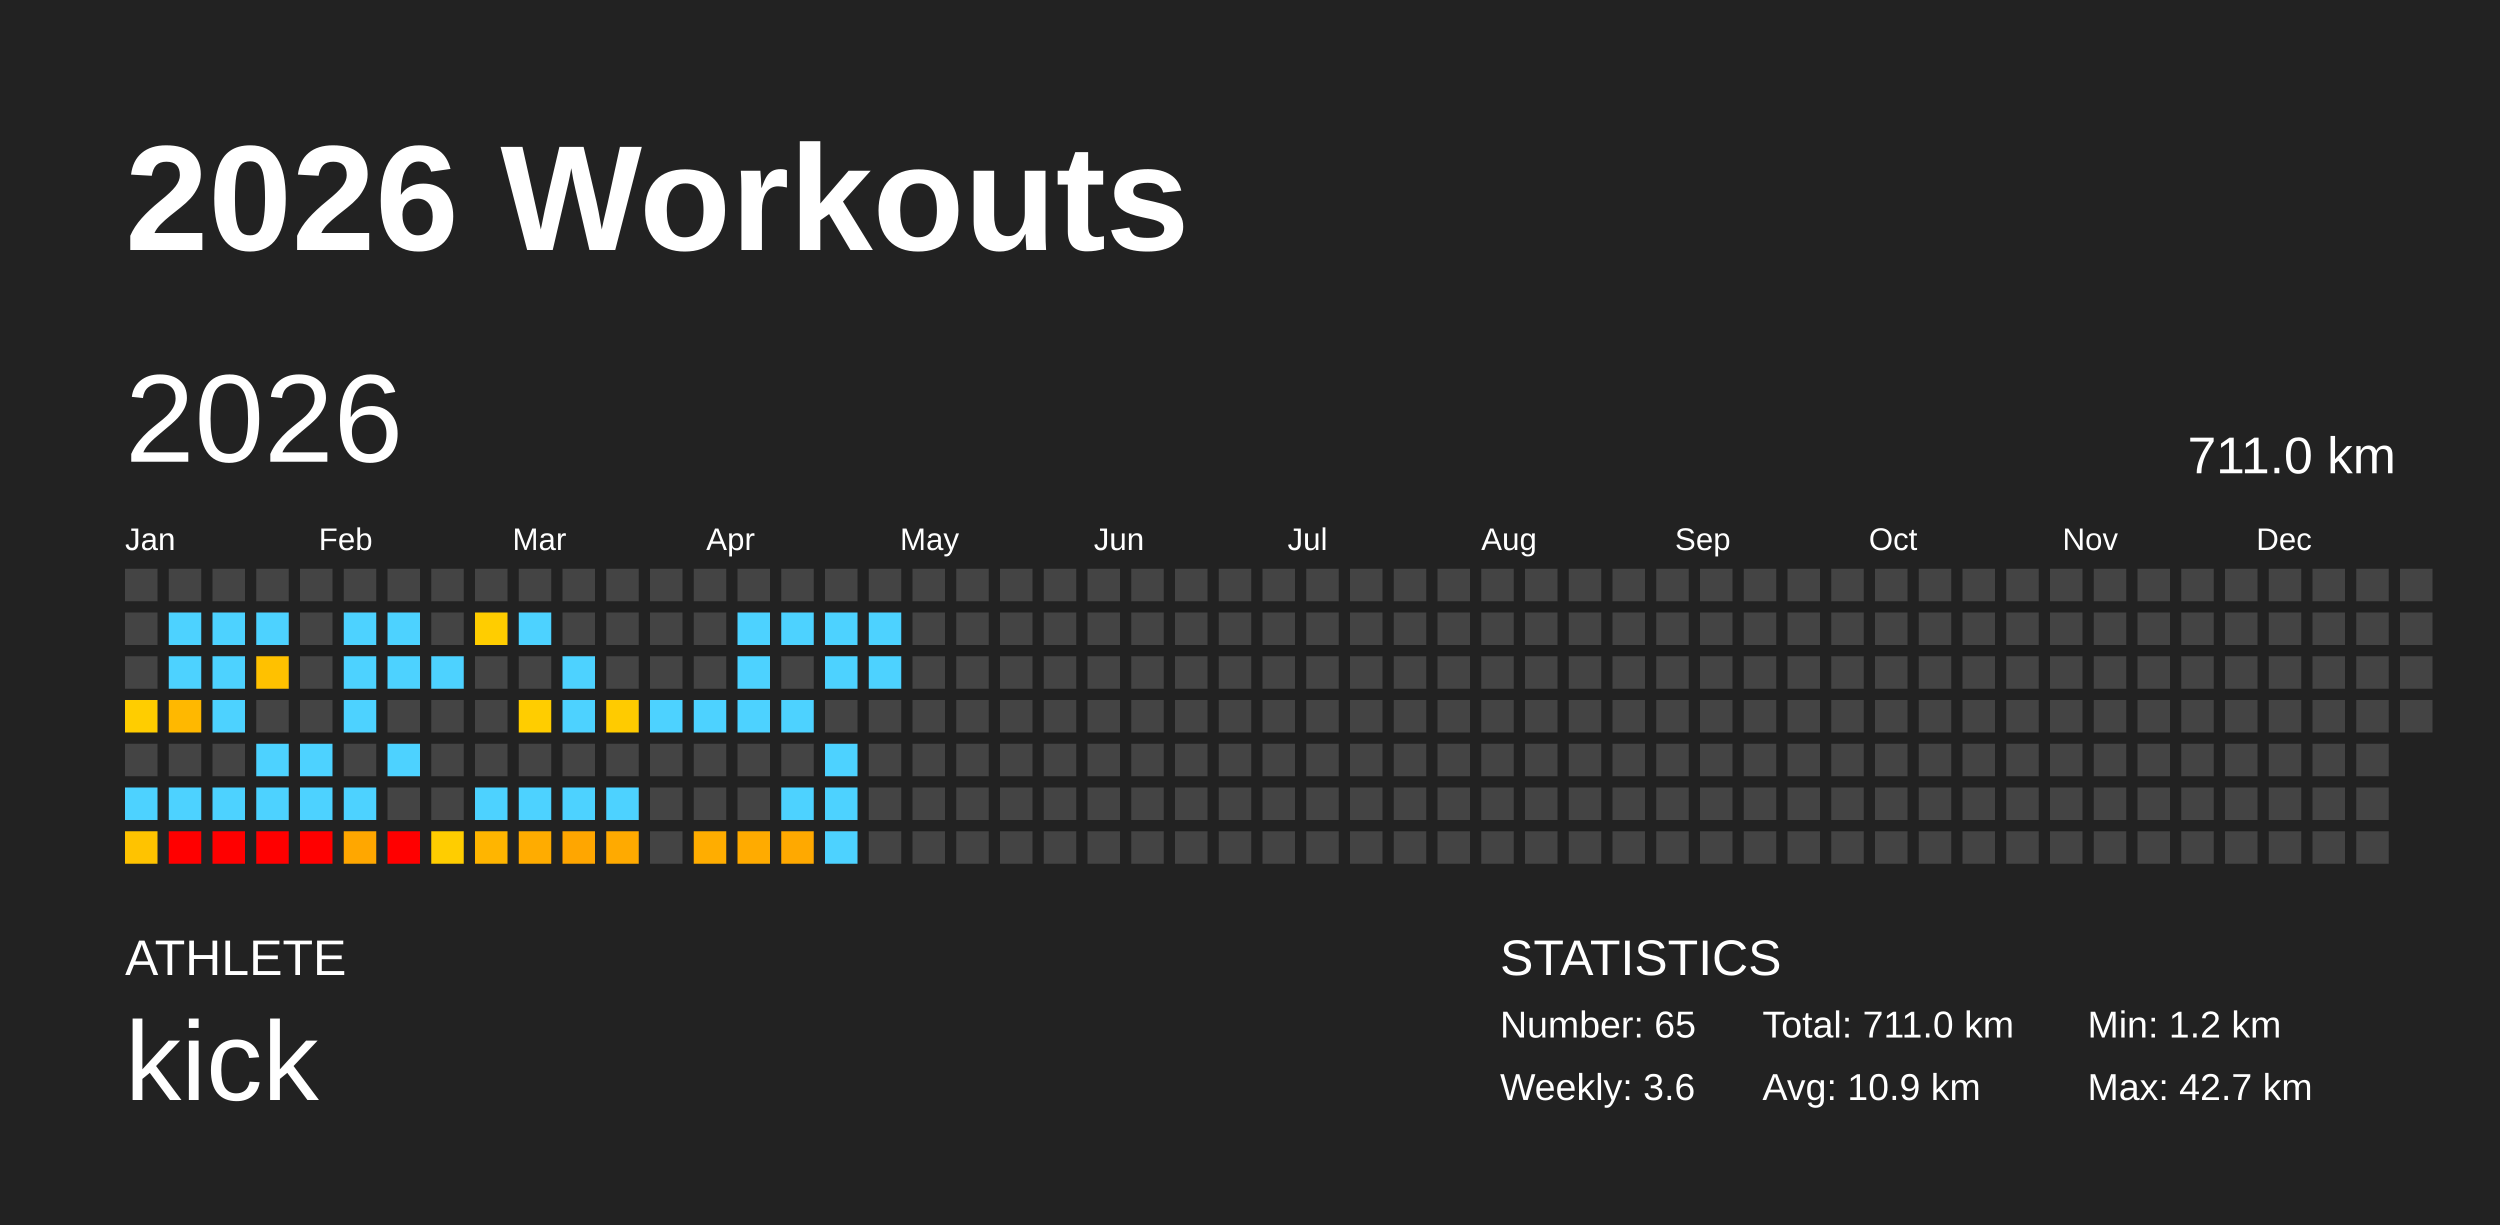
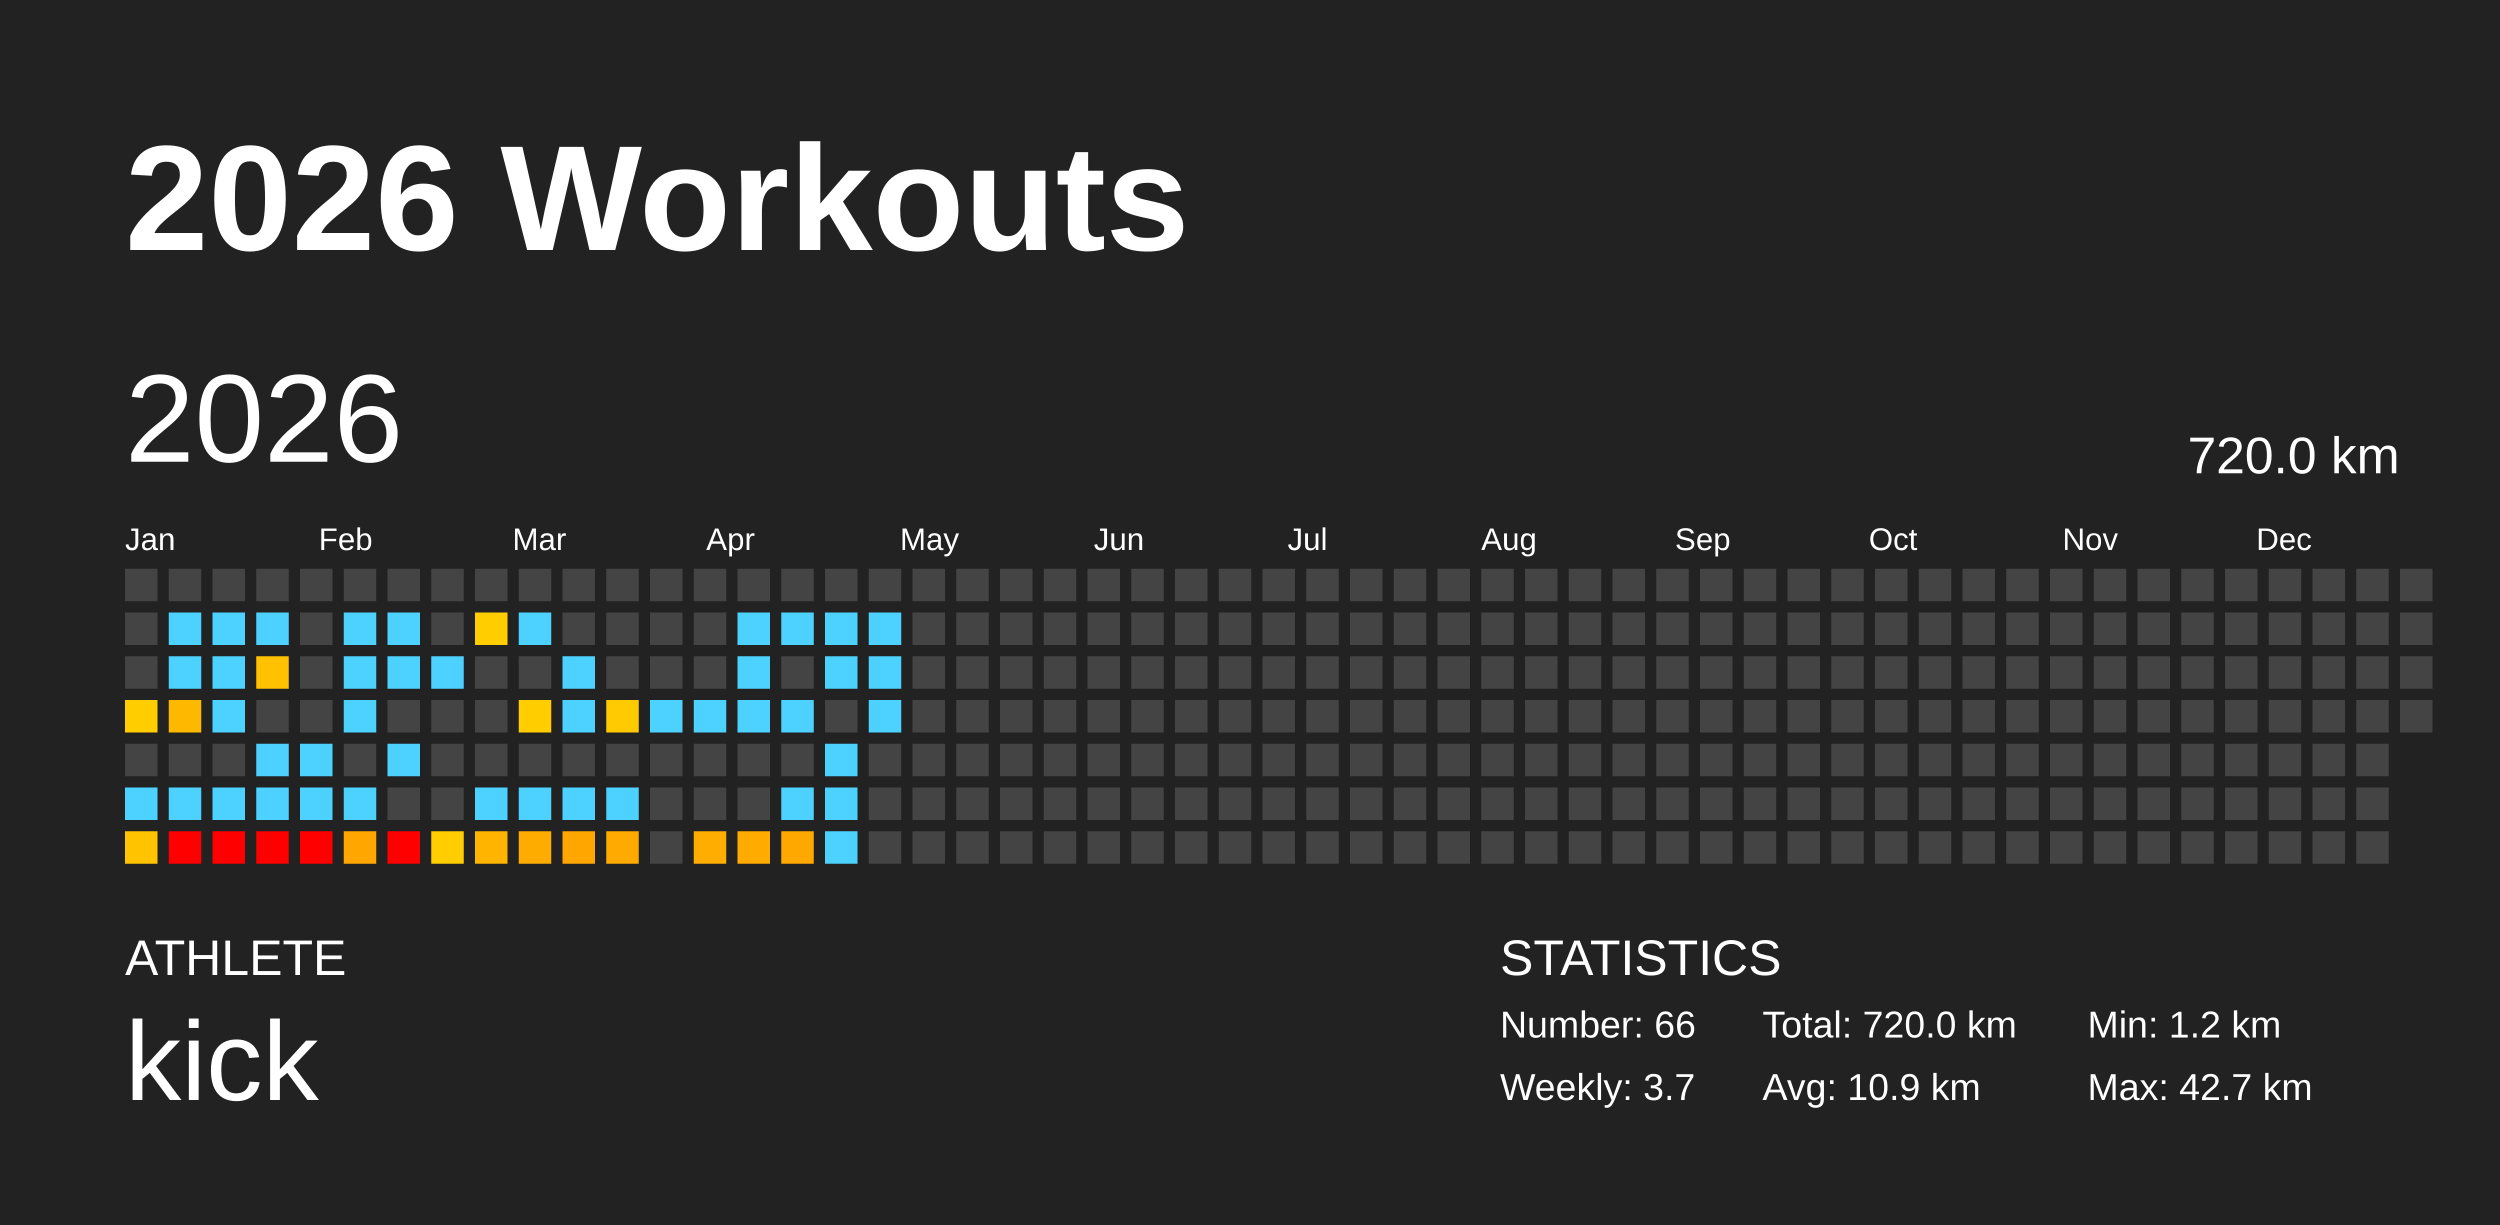
<svg xmlns="http://www.w3.org/2000/svg" baseProfile="full" height="98mm" version="1.1" viewBox="0,0,200,98" width="200mm">
  <defs />
  <rect fill="#222222" height="98" width="200" x="0" y="0" />
  <text fill="#FFFFFF" style="font-size:12px; font-family:Arial; font-weight:bold;" x="10" y="20">2026 Workouts</text>
  <text fill="#FFFFFF" style="font-size:4px; font-family:Arial" x="10" y="78">ATHLETE</text>
  <text fill="#FFFFFF" style="font-size:9px; font-family:Arial" x="10" y="88">kick</text>
  <text fill="#FFFFFF" style="font-size:4px; font-family:Arial" x="120" y="78">STATISTICS</text>
-   <text fill="#FFFFFF" style="font-size:3px; font-family:Arial" x="120" y="83">Number: 65</text>
-   <text fill="#FFFFFF" style="font-size:3px; font-family:Arial" x="120" y="88">Weekly: 3.6</text>
-   <text fill="#FFFFFF" style="font-size:3px; font-family:Arial" x="141" y="83">Total: 711.0 km</text>
+   <text fill="#FFFFFF" style="font-size:3px; font-family:Arial" x="120" y="83">Number: 66</text>
+   <text fill="#FFFFFF" style="font-size:3px; font-family:Arial" x="120" y="88">Weekly: 3.7</text>
+   <text fill="#FFFFFF" style="font-size:3px; font-family:Arial" x="141" y="83">Total: 720.0 km</text>
  <text fill="#FFFFFF" style="font-size:3px; font-family:Arial" x="141" y="88">Avg: 10.9 km</text>
  <text fill="#FFFFFF" style="font-size:3px; font-family:Arial" x="167" y="83">Min: 1.2 km</text>
  <text fill="#FFFFFF" style="font-size:3px; font-family:Arial" x="167" y="88">Max: 42.7 km</text>
  <text dominant-baseline="hanging" fill="#FFFFFF" style="font-size:10.0px; font-family:Arial;" x="10" y="30">2026</text>
-   <text dominant-baseline="hanging" fill="#FFFFFF" style="font-size:4.125px; font-family:Arial;" x="175" y="35">711.0 km</text>
+   <text dominant-baseline="hanging" fill="#FFFFFF" style="font-size:4.125px; font-family:Arial;" x="175" y="35">720.0 km</text>
  <text fill="#FFFFFF" style="font-size:2.5px; font-family:Arial" x="10.0" y="44">Jan</text>
  <text fill="#FFFFFF" style="font-size:2.5px; font-family:Arial" x="25.5" y="44">Feb</text>
  <text fill="#FFFFFF" style="font-size:2.5px; font-family:Arial" x="41.0" y="44">Mar</text>
  <text fill="#FFFFFF" style="font-size:2.5px; font-family:Arial" x="56.5" y="44">Apr</text>
  <text fill="#FFFFFF" style="font-size:2.5px; font-family:Arial" x="72.0" y="44">May</text>
  <text fill="#FFFFFF" style="font-size:2.5px; font-family:Arial" x="87.5" y="44">Jun</text>
  <text fill="#FFFFFF" style="font-size:2.5px; font-family:Arial" x="103.0" y="44">Jul</text>
  <text fill="#FFFFFF" style="font-size:2.5px; font-family:Arial" x="118.5" y="44">Aug</text>
  <text fill="#FFFFFF" style="font-size:2.5px; font-family:Arial" x="134.0" y="44">Sep</text>
  <text fill="#FFFFFF" style="font-size:2.5px; font-family:Arial" x="149.5" y="44">Oct</text>
  <text fill="#FFFFFF" style="font-size:2.5px; font-family:Arial" x="165.0" y="44">Nov</text>
  <text fill="#FFFFFF" style="font-size:2.5px; font-family:Arial" x="180.5" y="44">Dec</text>
  <rect fill="#444444" height="2.6" width="2.6" x="10.0" y="45.5" />
  <rect fill="#444444" height="2.6" width="2.6" x="10.0" y="49.0" />
  <rect fill="#444444" height="2.6" width="2.6" x="10.0" y="52.5" />
  <rect fill="#ffcd00" height="2.6" width="2.6" x="10.0" y="56.0" />
  <rect fill="#444444" height="2.6" width="2.6" x="10.0" y="59.5" />
  <rect fill="#4dd2ff" height="2.6" width="2.6" x="10.0" y="63.0" />
  <rect fill="#ffc300" height="2.6" width="2.6" x="10.0" y="66.5" />
  <rect fill="#444444" height="2.6" width="2.6" x="13.5" y="45.5" />
  <rect fill="#4dd2ff" height="2.6" width="2.6" x="13.5" y="49.0" />
  <rect fill="#4dd2ff" height="2.6" width="2.6" x="13.5" y="52.5" />
  <rect fill="#ffb800" height="2.6" width="2.6" x="13.5" y="56.0" />
  <rect fill="#444444" height="2.6" width="2.6" x="13.5" y="59.5" />
  <rect fill="#4dd2ff" height="2.6" width="2.6" x="13.5" y="63.0" />
  <rect fill="red" height="2.6" width="2.6" x="13.5" y="66.5" />
  <rect fill="#444444" height="2.6" width="2.6" x="17.0" y="45.5" />
  <rect fill="#4dd2ff" height="2.6" width="2.6" x="17.0" y="49.0" />
  <rect fill="#4dd2ff" height="2.6" width="2.6" x="17.0" y="52.5" />
  <rect fill="#4dd2ff" height="2.6" width="2.6" x="17.0" y="56.0" />
  <rect fill="#444444" height="2.6" width="2.6" x="17.0" y="59.5" />
  <rect fill="#4dd2ff" height="2.6" width="2.6" x="17.0" y="63.0" />
  <rect fill="red" height="2.6" width="2.6" x="17.0" y="66.5" />
  <rect fill="#444444" height="2.6" width="2.6" x="20.5" y="45.5" />
  <rect fill="#4dd2ff" height="2.6" width="2.6" x="20.5" y="49.0" />
  <rect fill="#ffc100" height="2.6" width="2.6" x="20.5" y="52.5" />
  <rect fill="#444444" height="2.6" width="2.6" x="20.5" y="56.0" />
  <rect fill="#4dd2ff" height="2.6" width="2.6" x="20.5" y="59.5" />
  <rect fill="#4dd2ff" height="2.6" width="2.6" x="20.5" y="63.0" />
  <rect fill="red" height="2.6" width="2.6" x="20.5" y="66.5" />
  <rect fill="#444444" height="2.6" width="2.6" x="24.0" y="45.5" />
  <rect fill="#444444" height="2.6" width="2.6" x="24.0" y="49.0" />
  <rect fill="#444444" height="2.6" width="2.6" x="24.0" y="52.5" />
  <rect fill="#444444" height="2.6" width="2.6" x="24.0" y="56.0" />
  <rect fill="#4dd2ff" height="2.6" width="2.6" x="24.0" y="59.5" />
  <rect fill="#4dd2ff" height="2.6" width="2.6" x="24.0" y="63.0" />
  <rect fill="red" height="2.6" width="2.6" x="24.0" y="66.5" />
  <rect fill="#444444" height="2.6" width="2.6" x="27.5" y="45.5" />
  <rect fill="#4dd2ff" height="2.6" width="2.6" x="27.5" y="49.0" />
  <rect fill="#4dd2ff" height="2.6" width="2.6" x="27.5" y="52.5" />
  <rect fill="#4dd2ff" height="2.6" width="2.6" x="27.5" y="56.0" />
  <rect fill="#444444" height="2.6" width="2.6" x="27.5" y="59.5" />
  <rect fill="#4dd2ff" height="2.6" width="2.6" x="27.5" y="63.0" />
  <rect fill="#ffa700" height="2.6" width="2.6" x="27.5" y="66.5" />
  <rect fill="#444444" height="2.6" width="2.6" x="31.0" y="45.5" />
  <rect fill="#4dd2ff" height="2.6" width="2.6" x="31.0" y="49.0" />
  <rect fill="#4dd2ff" height="2.6" width="2.6" x="31.0" y="52.5" />
  <rect fill="#444444" height="2.6" width="2.6" x="31.0" y="56.0" />
  <rect fill="#4dd2ff" height="2.6" width="2.6" x="31.0" y="59.5" />
  <rect fill="#444444" height="2.6" width="2.6" x="31.0" y="63.0" />
  <rect fill="red" height="2.6" width="2.6" x="31.0" y="66.5" />
  <rect fill="#444444" height="2.6" width="2.6" x="34.5" y="45.5" />
  <rect fill="#444444" height="2.6" width="2.6" x="34.5" y="49.0" />
  <rect fill="#4dd2ff" height="2.6" width="2.6" x="34.5" y="52.5" />
  <rect fill="#444444" height="2.6" width="2.6" x="34.5" y="56.0" />
  <rect fill="#444444" height="2.6" width="2.6" x="34.5" y="59.5" />
  <rect fill="#444444" height="2.6" width="2.6" x="34.5" y="63.0" />
  <rect fill="#ffcd00" height="2.6" width="2.6" x="34.5" y="66.5" />
  <rect fill="#444444" height="2.6" width="2.6" x="38.0" y="45.5" />
  <rect fill="#ffcd00" height="2.6" width="2.6" x="38.0" y="49.0" />
  <rect fill="#444444" height="2.6" width="2.6" x="38.0" y="52.5" />
  <rect fill="#444444" height="2.6" width="2.6" x="38.0" y="56.0" />
  <rect fill="#444444" height="2.6" width="2.6" x="38.0" y="59.5" />
  <rect fill="#4dd2ff" height="2.6" width="2.6" x="38.0" y="63.0" />
  <rect fill="#ffb500" height="2.6" width="2.6" x="38.0" y="66.5" />
  <rect fill="#444444" height="2.6" width="2.6" x="41.5" y="45.5" />
  <rect fill="#4dd2ff" height="2.6" width="2.6" x="41.5" y="49.0" />
  <rect fill="#444444" height="2.6" width="2.6" x="41.5" y="52.5" />
  <rect fill="#ffcd00" height="2.6" width="2.6" x="41.5" y="56.0" />
  <rect fill="#444444" height="2.6" width="2.6" x="41.5" y="59.5" />
  <rect fill="#4dd2ff" height="2.6" width="2.6" x="41.5" y="63.0" />
  <rect fill="#ffac00" height="2.6" width="2.6" x="41.5" y="66.5" />
  <rect fill="#444444" height="2.6" width="2.6" x="45.0" y="45.5" />
  <rect fill="#444444" height="2.6" width="2.6" x="45.0" y="49.0" />
  <rect fill="#4dd2ff" height="2.6" width="2.6" x="45.0" y="52.5" />
  <rect fill="#4dd2ff" height="2.6" width="2.6" x="45.0" y="56.0" />
  <rect fill="#444444" height="2.6" width="2.6" x="45.0" y="59.5" />
  <rect fill="#4dd2ff" height="2.6" width="2.6" x="45.0" y="63.0" />
  <rect fill="#ffa600" height="2.6" width="2.6" x="45.0" y="66.5" />
  <rect fill="#444444" height="2.6" width="2.6" x="48.5" y="45.5" />
  <rect fill="#444444" height="2.6" width="2.6" x="48.5" y="49.0" />
  <rect fill="#444444" height="2.6" width="2.6" x="48.5" y="52.5" />
  <rect fill="#ffcb00" height="2.6" width="2.6" x="48.5" y="56.0" />
  <rect fill="#444444" height="2.6" width="2.6" x="48.5" y="59.5" />
  <rect fill="#4dd2ff" height="2.6" width="2.6" x="48.5" y="63.0" />
  <rect fill="#ffaa00" height="2.6" width="2.6" x="48.5" y="66.5" />
  <rect fill="#444444" height="2.6" width="2.6" x="52.0" y="45.5" />
  <rect fill="#444444" height="2.6" width="2.6" x="52.0" y="49.0" />
  <rect fill="#444444" height="2.6" width="2.6" x="52.0" y="52.5" />
  <rect fill="#4dd2ff" height="2.6" width="2.6" x="52.0" y="56.0" />
  <rect fill="#444444" height="2.6" width="2.6" x="52.0" y="59.5" />
  <rect fill="#444444" height="2.6" width="2.6" x="52.0" y="63.0" />
  <rect fill="#444444" height="2.6" width="2.6" x="52.0" y="66.5" />
  <rect fill="#444444" height="2.6" width="2.6" x="55.5" y="45.5" />
  <rect fill="#444444" height="2.6" width="2.6" x="55.5" y="49.0" />
  <rect fill="#444444" height="2.6" width="2.6" x="55.5" y="52.5" />
  <rect fill="#4dd2ff" height="2.6" width="2.6" x="55.5" y="56.0" />
  <rect fill="#444444" height="2.6" width="2.6" x="55.5" y="59.5" />
  <rect fill="#444444" height="2.6" width="2.6" x="55.5" y="63.0" />
  <rect fill="#ffad00" height="2.6" width="2.6" x="55.5" y="66.5" />
  <rect fill="#444444" height="2.6" width="2.6" x="59.0" y="45.5" />
  <rect fill="#4dd2ff" height="2.6" width="2.6" x="59.0" y="49.0" />
  <rect fill="#4dd2ff" height="2.6" width="2.6" x="59.0" y="52.5" />
  <rect fill="#4dd2ff" height="2.6" width="2.6" x="59.0" y="56.0" />
  <rect fill="#444444" height="2.6" width="2.6" x="59.0" y="59.5" />
  <rect fill="#444444" height="2.6" width="2.6" x="59.0" y="63.0" />
  <rect fill="#ffab00" height="2.6" width="2.6" x="59.0" y="66.5" />
  <rect fill="#444444" height="2.6" width="2.6" x="62.5" y="45.5" />
  <rect fill="#4dd2ff" height="2.6" width="2.6" x="62.5" y="49.0" />
  <rect fill="#444444" height="2.6" width="2.6" x="62.5" y="52.5" />
  <rect fill="#4dd2ff" height="2.6" width="2.6" x="62.5" y="56.0" />
  <rect fill="#444444" height="2.6" width="2.6" x="62.5" y="59.5" />
  <rect fill="#4dd2ff" height="2.6" width="2.6" x="62.5" y="63.0" />
  <rect fill="#ffa900" height="2.6" width="2.6" x="62.5" y="66.5" />
  <rect fill="#444444" height="2.6" width="2.6" x="66.0" y="45.5" />
  <rect fill="#4dd2ff" height="2.6" width="2.6" x="66.0" y="49.0" />
  <rect fill="#4dd2ff" height="2.6" width="2.6" x="66.0" y="52.5" />
  <rect fill="#444444" height="2.6" width="2.6" x="66.0" y="56.0" />
  <rect fill="#4dd2ff" height="2.6" width="2.6" x="66.0" y="59.5" />
  <rect fill="#4dd2ff" height="2.6" width="2.6" x="66.0" y="63.0" />
  <rect fill="#4dd2ff" height="2.6" width="2.6" x="66.0" y="66.5" />
  <rect fill="#444444" height="2.6" width="2.6" x="69.5" y="45.5" />
  <rect fill="#4dd2ff" height="2.6" width="2.6" x="69.5" y="49.0" />
  <rect fill="#4dd2ff" height="2.6" width="2.6" x="69.5" y="52.5" />
-   <rect fill="#444444" height="2.6" width="2.6" x="69.5" y="56.0" />
+   <rect fill="#4dd2ff" height="2.6" width="2.6" x="69.5" y="56.0" />
  <rect fill="#444444" height="2.6" width="2.6" x="69.5" y="59.5" />
  <rect fill="#444444" height="2.6" width="2.6" x="69.5" y="63.0" />
  <rect fill="#444444" height="2.6" width="2.6" x="69.5" y="66.5" />
  <rect fill="#444444" height="2.6" width="2.6" x="73.0" y="45.5" />
  <rect fill="#444444" height="2.6" width="2.6" x="73.0" y="49.0" />
  <rect fill="#444444" height="2.6" width="2.6" x="73.0" y="52.5" />
  <rect fill="#444444" height="2.6" width="2.6" x="73.0" y="56.0" />
  <rect fill="#444444" height="2.6" width="2.6" x="73.0" y="59.5" />
  <rect fill="#444444" height="2.6" width="2.6" x="73.0" y="63.0" />
  <rect fill="#444444" height="2.6" width="2.6" x="73.0" y="66.5" />
  <rect fill="#444444" height="2.6" width="2.6" x="76.5" y="45.5" />
  <rect fill="#444444" height="2.6" width="2.6" x="76.5" y="49.0" />
  <rect fill="#444444" height="2.6" width="2.6" x="76.5" y="52.5" />
  <rect fill="#444444" height="2.6" width="2.6" x="76.5" y="56.0" />
  <rect fill="#444444" height="2.6" width="2.6" x="76.5" y="59.5" />
  <rect fill="#444444" height="2.6" width="2.6" x="76.5" y="63.0" />
  <rect fill="#444444" height="2.6" width="2.6" x="76.5" y="66.5" />
  <rect fill="#444444" height="2.6" width="2.6" x="80.0" y="45.5" />
  <rect fill="#444444" height="2.6" width="2.6" x="80.0" y="49.0" />
  <rect fill="#444444" height="2.6" width="2.6" x="80.0" y="52.5" />
  <rect fill="#444444" height="2.6" width="2.6" x="80.0" y="56.0" />
  <rect fill="#444444" height="2.6" width="2.6" x="80.0" y="59.5" />
  <rect fill="#444444" height="2.6" width="2.6" x="80.0" y="63.0" />
  <rect fill="#444444" height="2.6" width="2.6" x="80.0" y="66.5" />
  <rect fill="#444444" height="2.6" width="2.6" x="83.5" y="45.5" />
  <rect fill="#444444" height="2.6" width="2.6" x="83.5" y="49.0" />
  <rect fill="#444444" height="2.6" width="2.6" x="83.5" y="52.5" />
  <rect fill="#444444" height="2.6" width="2.6" x="83.5" y="56.0" />
  <rect fill="#444444" height="2.6" width="2.6" x="83.5" y="59.5" />
  <rect fill="#444444" height="2.6" width="2.6" x="83.5" y="63.0" />
  <rect fill="#444444" height="2.6" width="2.6" x="83.5" y="66.5" />
  <rect fill="#444444" height="2.6" width="2.6" x="87.0" y="45.5" />
  <rect fill="#444444" height="2.6" width="2.6" x="87.0" y="49.0" />
  <rect fill="#444444" height="2.6" width="2.6" x="87.0" y="52.5" />
  <rect fill="#444444" height="2.6" width="2.6" x="87.0" y="56.0" />
  <rect fill="#444444" height="2.6" width="2.6" x="87.0" y="59.5" />
  <rect fill="#444444" height="2.6" width="2.6" x="87.0" y="63.0" />
  <rect fill="#444444" height="2.6" width="2.6" x="87.0" y="66.5" />
  <rect fill="#444444" height="2.6" width="2.6" x="90.5" y="45.5" />
  <rect fill="#444444" height="2.6" width="2.6" x="90.5" y="49.0" />
  <rect fill="#444444" height="2.6" width="2.6" x="90.5" y="52.5" />
  <rect fill="#444444" height="2.6" width="2.6" x="90.5" y="56.0" />
  <rect fill="#444444" height="2.6" width="2.6" x="90.5" y="59.5" />
  <rect fill="#444444" height="2.6" width="2.6" x="90.5" y="63.0" />
  <rect fill="#444444" height="2.6" width="2.6" x="90.5" y="66.5" />
  <rect fill="#444444" height="2.6" width="2.6" x="94.0" y="45.5" />
  <rect fill="#444444" height="2.6" width="2.6" x="94.0" y="49.0" />
  <rect fill="#444444" height="2.6" width="2.6" x="94.0" y="52.5" />
  <rect fill="#444444" height="2.6" width="2.6" x="94.0" y="56.0" />
  <rect fill="#444444" height="2.6" width="2.6" x="94.0" y="59.5" />
  <rect fill="#444444" height="2.6" width="2.6" x="94.0" y="63.0" />
  <rect fill="#444444" height="2.6" width="2.6" x="94.0" y="66.5" />
  <rect fill="#444444" height="2.6" width="2.6" x="97.5" y="45.5" />
  <rect fill="#444444" height="2.6" width="2.6" x="97.5" y="49.0" />
  <rect fill="#444444" height="2.6" width="2.6" x="97.5" y="52.5" />
  <rect fill="#444444" height="2.6" width="2.6" x="97.5" y="56.0" />
  <rect fill="#444444" height="2.6" width="2.6" x="97.5" y="59.5" />
  <rect fill="#444444" height="2.6" width="2.6" x="97.5" y="63.0" />
  <rect fill="#444444" height="2.6" width="2.6" x="97.5" y="66.5" />
  <rect fill="#444444" height="2.6" width="2.6" x="101.0" y="45.5" />
  <rect fill="#444444" height="2.6" width="2.6" x="101.0" y="49.0" />
  <rect fill="#444444" height="2.6" width="2.6" x="101.0" y="52.5" />
  <rect fill="#444444" height="2.6" width="2.6" x="101.0" y="56.0" />
  <rect fill="#444444" height="2.6" width="2.6" x="101.0" y="59.5" />
  <rect fill="#444444" height="2.6" width="2.6" x="101.0" y="63.0" />
  <rect fill="#444444" height="2.6" width="2.6" x="101.0" y="66.5" />
  <rect fill="#444444" height="2.6" width="2.6" x="104.5" y="45.5" />
  <rect fill="#444444" height="2.6" width="2.6" x="104.5" y="49.0" />
  <rect fill="#444444" height="2.6" width="2.6" x="104.5" y="52.5" />
  <rect fill="#444444" height="2.6" width="2.6" x="104.5" y="56.0" />
  <rect fill="#444444" height="2.6" width="2.6" x="104.5" y="59.5" />
  <rect fill="#444444" height="2.6" width="2.6" x="104.5" y="63.0" />
  <rect fill="#444444" height="2.6" width="2.6" x="104.5" y="66.5" />
  <rect fill="#444444" height="2.6" width="2.6" x="108.0" y="45.5" />
  <rect fill="#444444" height="2.6" width="2.6" x="108.0" y="49.0" />
  <rect fill="#444444" height="2.6" width="2.6" x="108.0" y="52.5" />
  <rect fill="#444444" height="2.6" width="2.6" x="108.0" y="56.0" />
  <rect fill="#444444" height="2.6" width="2.6" x="108.0" y="59.5" />
  <rect fill="#444444" height="2.6" width="2.6" x="108.0" y="63.0" />
  <rect fill="#444444" height="2.6" width="2.6" x="108.0" y="66.5" />
  <rect fill="#444444" height="2.6" width="2.6" x="111.5" y="45.5" />
  <rect fill="#444444" height="2.6" width="2.6" x="111.5" y="49.0" />
  <rect fill="#444444" height="2.6" width="2.6" x="111.5" y="52.5" />
  <rect fill="#444444" height="2.6" width="2.6" x="111.5" y="56.0" />
  <rect fill="#444444" height="2.6" width="2.6" x="111.5" y="59.5" />
  <rect fill="#444444" height="2.6" width="2.6" x="111.5" y="63.0" />
  <rect fill="#444444" height="2.6" width="2.6" x="111.5" y="66.5" />
  <rect fill="#444444" height="2.6" width="2.6" x="115.0" y="45.5" />
  <rect fill="#444444" height="2.6" width="2.6" x="115.0" y="49.0" />
  <rect fill="#444444" height="2.6" width="2.6" x="115.0" y="52.5" />
  <rect fill="#444444" height="2.6" width="2.6" x="115.0" y="56.0" />
  <rect fill="#444444" height="2.6" width="2.6" x="115.0" y="59.5" />
  <rect fill="#444444" height="2.6" width="2.6" x="115.0" y="63.0" />
  <rect fill="#444444" height="2.6" width="2.6" x="115.0" y="66.5" />
  <rect fill="#444444" height="2.6" width="2.6" x="118.5" y="45.5" />
  <rect fill="#444444" height="2.6" width="2.6" x="118.5" y="49.0" />
  <rect fill="#444444" height="2.6" width="2.6" x="118.5" y="52.5" />
  <rect fill="#444444" height="2.6" width="2.6" x="118.5" y="56.0" />
  <rect fill="#444444" height="2.6" width="2.6" x="118.5" y="59.5" />
  <rect fill="#444444" height="2.6" width="2.6" x="118.5" y="63.0" />
  <rect fill="#444444" height="2.6" width="2.6" x="118.5" y="66.5" />
  <rect fill="#444444" height="2.6" width="2.6" x="122.0" y="45.5" />
  <rect fill="#444444" height="2.6" width="2.6" x="122.0" y="49.0" />
  <rect fill="#444444" height="2.6" width="2.6" x="122.0" y="52.5" />
  <rect fill="#444444" height="2.6" width="2.6" x="122.0" y="56.0" />
  <rect fill="#444444" height="2.6" width="2.6" x="122.0" y="59.5" />
  <rect fill="#444444" height="2.6" width="2.6" x="122.0" y="63.0" />
  <rect fill="#444444" height="2.6" width="2.6" x="122.0" y="66.5" />
  <rect fill="#444444" height="2.6" width="2.6" x="125.5" y="45.5" />
  <rect fill="#444444" height="2.6" width="2.6" x="125.5" y="49.0" />
  <rect fill="#444444" height="2.6" width="2.6" x="125.5" y="52.5" />
  <rect fill="#444444" height="2.6" width="2.6" x="125.5" y="56.0" />
  <rect fill="#444444" height="2.6" width="2.6" x="125.5" y="59.5" />
  <rect fill="#444444" height="2.6" width="2.6" x="125.5" y="63.0" />
  <rect fill="#444444" height="2.6" width="2.6" x="125.5" y="66.5" />
  <rect fill="#444444" height="2.6" width="2.6" x="129.0" y="45.5" />
  <rect fill="#444444" height="2.6" width="2.6" x="129.0" y="49.0" />
  <rect fill="#444444" height="2.6" width="2.6" x="129.0" y="52.5" />
  <rect fill="#444444" height="2.6" width="2.6" x="129.0" y="56.0" />
  <rect fill="#444444" height="2.6" width="2.6" x="129.0" y="59.5" />
  <rect fill="#444444" height="2.6" width="2.6" x="129.0" y="63.0" />
  <rect fill="#444444" height="2.6" width="2.6" x="129.0" y="66.5" />
  <rect fill="#444444" height="2.6" width="2.6" x="132.5" y="45.5" />
  <rect fill="#444444" height="2.6" width="2.6" x="132.5" y="49.0" />
  <rect fill="#444444" height="2.6" width="2.6" x="132.5" y="52.5" />
  <rect fill="#444444" height="2.6" width="2.6" x="132.5" y="56.0" />
  <rect fill="#444444" height="2.6" width="2.6" x="132.5" y="59.5" />
  <rect fill="#444444" height="2.6" width="2.6" x="132.5" y="63.0" />
  <rect fill="#444444" height="2.6" width="2.6" x="132.5" y="66.5" />
  <rect fill="#444444" height="2.6" width="2.6" x="136.0" y="45.5" />
  <rect fill="#444444" height="2.6" width="2.6" x="136.0" y="49.0" />
  <rect fill="#444444" height="2.6" width="2.6" x="136.0" y="52.5" />
  <rect fill="#444444" height="2.6" width="2.6" x="136.0" y="56.0" />
  <rect fill="#444444" height="2.6" width="2.6" x="136.0" y="59.5" />
  <rect fill="#444444" height="2.6" width="2.6" x="136.0" y="63.0" />
  <rect fill="#444444" height="2.6" width="2.6" x="136.0" y="66.5" />
  <rect fill="#444444" height="2.6" width="2.6" x="139.5" y="45.5" />
  <rect fill="#444444" height="2.6" width="2.6" x="139.5" y="49.0" />
  <rect fill="#444444" height="2.6" width="2.6" x="139.5" y="52.5" />
  <rect fill="#444444" height="2.6" width="2.6" x="139.5" y="56.0" />
  <rect fill="#444444" height="2.6" width="2.6" x="139.5" y="59.5" />
  <rect fill="#444444" height="2.6" width="2.6" x="139.5" y="63.0" />
  <rect fill="#444444" height="2.6" width="2.6" x="139.5" y="66.5" />
  <rect fill="#444444" height="2.6" width="2.6" x="143.0" y="45.5" />
  <rect fill="#444444" height="2.6" width="2.6" x="143.0" y="49.0" />
  <rect fill="#444444" height="2.6" width="2.6" x="143.0" y="52.5" />
  <rect fill="#444444" height="2.6" width="2.6" x="143.0" y="56.0" />
  <rect fill="#444444" height="2.6" width="2.6" x="143.0" y="59.5" />
  <rect fill="#444444" height="2.6" width="2.6" x="143.0" y="63.0" />
  <rect fill="#444444" height="2.6" width="2.6" x="143.0" y="66.5" />
  <rect fill="#444444" height="2.6" width="2.6" x="146.5" y="45.5" />
  <rect fill="#444444" height="2.6" width="2.6" x="146.5" y="49.0" />
  <rect fill="#444444" height="2.6" width="2.6" x="146.5" y="52.5" />
  <rect fill="#444444" height="2.6" width="2.6" x="146.5" y="56.0" />
  <rect fill="#444444" height="2.6" width="2.6" x="146.5" y="59.5" />
  <rect fill="#444444" height="2.6" width="2.6" x="146.5" y="63.0" />
  <rect fill="#444444" height="2.6" width="2.6" x="146.5" y="66.5" />
  <rect fill="#444444" height="2.6" width="2.6" x="150.0" y="45.5" />
  <rect fill="#444444" height="2.6" width="2.6" x="150.0" y="49.0" />
  <rect fill="#444444" height="2.6" width="2.6" x="150.0" y="52.5" />
  <rect fill="#444444" height="2.6" width="2.6" x="150.0" y="56.0" />
  <rect fill="#444444" height="2.6" width="2.6" x="150.0" y="59.5" />
  <rect fill="#444444" height="2.6" width="2.6" x="150.0" y="63.0" />
  <rect fill="#444444" height="2.6" width="2.6" x="150.0" y="66.5" />
  <rect fill="#444444" height="2.6" width="2.6" x="153.5" y="45.5" />
  <rect fill="#444444" height="2.6" width="2.6" x="153.5" y="49.0" />
  <rect fill="#444444" height="2.6" width="2.6" x="153.5" y="52.5" />
  <rect fill="#444444" height="2.6" width="2.6" x="153.5" y="56.0" />
  <rect fill="#444444" height="2.6" width="2.6" x="153.5" y="59.5" />
  <rect fill="#444444" height="2.6" width="2.6" x="153.5" y="63.0" />
  <rect fill="#444444" height="2.6" width="2.6" x="153.5" y="66.5" />
  <rect fill="#444444" height="2.6" width="2.6" x="157.0" y="45.5" />
  <rect fill="#444444" height="2.6" width="2.6" x="157.0" y="49.0" />
  <rect fill="#444444" height="2.6" width="2.6" x="157.0" y="52.5" />
  <rect fill="#444444" height="2.6" width="2.6" x="157.0" y="56.0" />
  <rect fill="#444444" height="2.6" width="2.6" x="157.0" y="59.5" />
  <rect fill="#444444" height="2.6" width="2.6" x="157.0" y="63.0" />
  <rect fill="#444444" height="2.6" width="2.6" x="157.0" y="66.5" />
  <rect fill="#444444" height="2.6" width="2.6" x="160.5" y="45.5" />
  <rect fill="#444444" height="2.6" width="2.6" x="160.5" y="49.0" />
  <rect fill="#444444" height="2.6" width="2.6" x="160.5" y="52.5" />
  <rect fill="#444444" height="2.6" width="2.6" x="160.5" y="56.0" />
  <rect fill="#444444" height="2.6" width="2.6" x="160.5" y="59.5" />
  <rect fill="#444444" height="2.6" width="2.6" x="160.5" y="63.0" />
  <rect fill="#444444" height="2.6" width="2.6" x="160.5" y="66.5" />
  <rect fill="#444444" height="2.6" width="2.6" x="164.0" y="45.5" />
  <rect fill="#444444" height="2.6" width="2.6" x="164.0" y="49.0" />
  <rect fill="#444444" height="2.6" width="2.6" x="164.0" y="52.5" />
  <rect fill="#444444" height="2.6" width="2.6" x="164.0" y="56.0" />
  <rect fill="#444444" height="2.6" width="2.6" x="164.0" y="59.5" />
  <rect fill="#444444" height="2.6" width="2.6" x="164.0" y="63.0" />
  <rect fill="#444444" height="2.6" width="2.6" x="164.0" y="66.5" />
  <rect fill="#444444" height="2.6" width="2.6" x="167.5" y="45.5" />
  <rect fill="#444444" height="2.6" width="2.6" x="167.5" y="49.0" />
  <rect fill="#444444" height="2.6" width="2.6" x="167.5" y="52.5" />
  <rect fill="#444444" height="2.6" width="2.6" x="167.5" y="56.0" />
  <rect fill="#444444" height="2.6" width="2.6" x="167.5" y="59.5" />
  <rect fill="#444444" height="2.6" width="2.6" x="167.5" y="63.0" />
  <rect fill="#444444" height="2.6" width="2.6" x="167.5" y="66.5" />
  <rect fill="#444444" height="2.6" width="2.6" x="171.0" y="45.5" />
  <rect fill="#444444" height="2.6" width="2.6" x="171.0" y="49.0" />
  <rect fill="#444444" height="2.6" width="2.6" x="171.0" y="52.5" />
  <rect fill="#444444" height="2.6" width="2.6" x="171.0" y="56.0" />
  <rect fill="#444444" height="2.6" width="2.6" x="171.0" y="59.5" />
  <rect fill="#444444" height="2.6" width="2.6" x="171.0" y="63.0" />
  <rect fill="#444444" height="2.6" width="2.6" x="171.0" y="66.5" />
  <rect fill="#444444" height="2.6" width="2.6" x="174.5" y="45.5" />
  <rect fill="#444444" height="2.6" width="2.6" x="174.5" y="49.0" />
  <rect fill="#444444" height="2.6" width="2.6" x="174.5" y="52.5" />
  <rect fill="#444444" height="2.6" width="2.6" x="174.5" y="56.0" />
  <rect fill="#444444" height="2.6" width="2.6" x="174.5" y="59.5" />
  <rect fill="#444444" height="2.6" width="2.6" x="174.5" y="63.0" />
  <rect fill="#444444" height="2.6" width="2.6" x="174.5" y="66.5" />
  <rect fill="#444444" height="2.6" width="2.6" x="178.0" y="45.5" />
  <rect fill="#444444" height="2.6" width="2.6" x="178.0" y="49.0" />
  <rect fill="#444444" height="2.6" width="2.6" x="178.0" y="52.5" />
  <rect fill="#444444" height="2.6" width="2.6" x="178.0" y="56.0" />
  <rect fill="#444444" height="2.6" width="2.6" x="178.0" y="59.5" />
  <rect fill="#444444" height="2.6" width="2.6" x="178.0" y="63.0" />
  <rect fill="#444444" height="2.6" width="2.6" x="178.0" y="66.5" />
  <rect fill="#444444" height="2.6" width="2.6" x="181.5" y="45.5" />
  <rect fill="#444444" height="2.6" width="2.6" x="181.5" y="49.0" />
  <rect fill="#444444" height="2.6" width="2.6" x="181.5" y="52.5" />
  <rect fill="#444444" height="2.6" width="2.6" x="181.5" y="56.0" />
  <rect fill="#444444" height="2.6" width="2.6" x="181.5" y="59.5" />
  <rect fill="#444444" height="2.6" width="2.6" x="181.5" y="63.0" />
  <rect fill="#444444" height="2.6" width="2.6" x="181.5" y="66.5" />
  <rect fill="#444444" height="2.6" width="2.6" x="185.0" y="45.5" />
  <rect fill="#444444" height="2.6" width="2.6" x="185.0" y="49.0" />
  <rect fill="#444444" height="2.6" width="2.6" x="185.0" y="52.5" />
  <rect fill="#444444" height="2.6" width="2.6" x="185.0" y="56.0" />
  <rect fill="#444444" height="2.6" width="2.6" x="185.0" y="59.5" />
  <rect fill="#444444" height="2.6" width="2.6" x="185.0" y="63.0" />
  <rect fill="#444444" height="2.6" width="2.6" x="185.0" y="66.5" />
  <rect fill="#444444" height="2.6" width="2.6" x="188.5" y="45.5" />
  <rect fill="#444444" height="2.6" width="2.6" x="188.5" y="49.0" />
  <rect fill="#444444" height="2.6" width="2.6" x="188.5" y="52.5" />
  <rect fill="#444444" height="2.6" width="2.6" x="188.5" y="56.0" />
  <rect fill="#444444" height="2.6" width="2.6" x="188.5" y="59.5" />
  <rect fill="#444444" height="2.6" width="2.6" x="188.5" y="63.0" />
  <rect fill="#444444" height="2.6" width="2.6" x="188.5" y="66.5" />
  <rect fill="#444444" height="2.6" width="2.6" x="192.0" y="45.5" />
  <rect fill="#444444" height="2.6" width="2.6" x="192.0" y="49.0" />
  <rect fill="#444444" height="2.6" width="2.6" x="192.0" y="52.5" />
  <rect fill="#444444" height="2.6" width="2.6" x="192.0" y="56.0" />
</svg>
